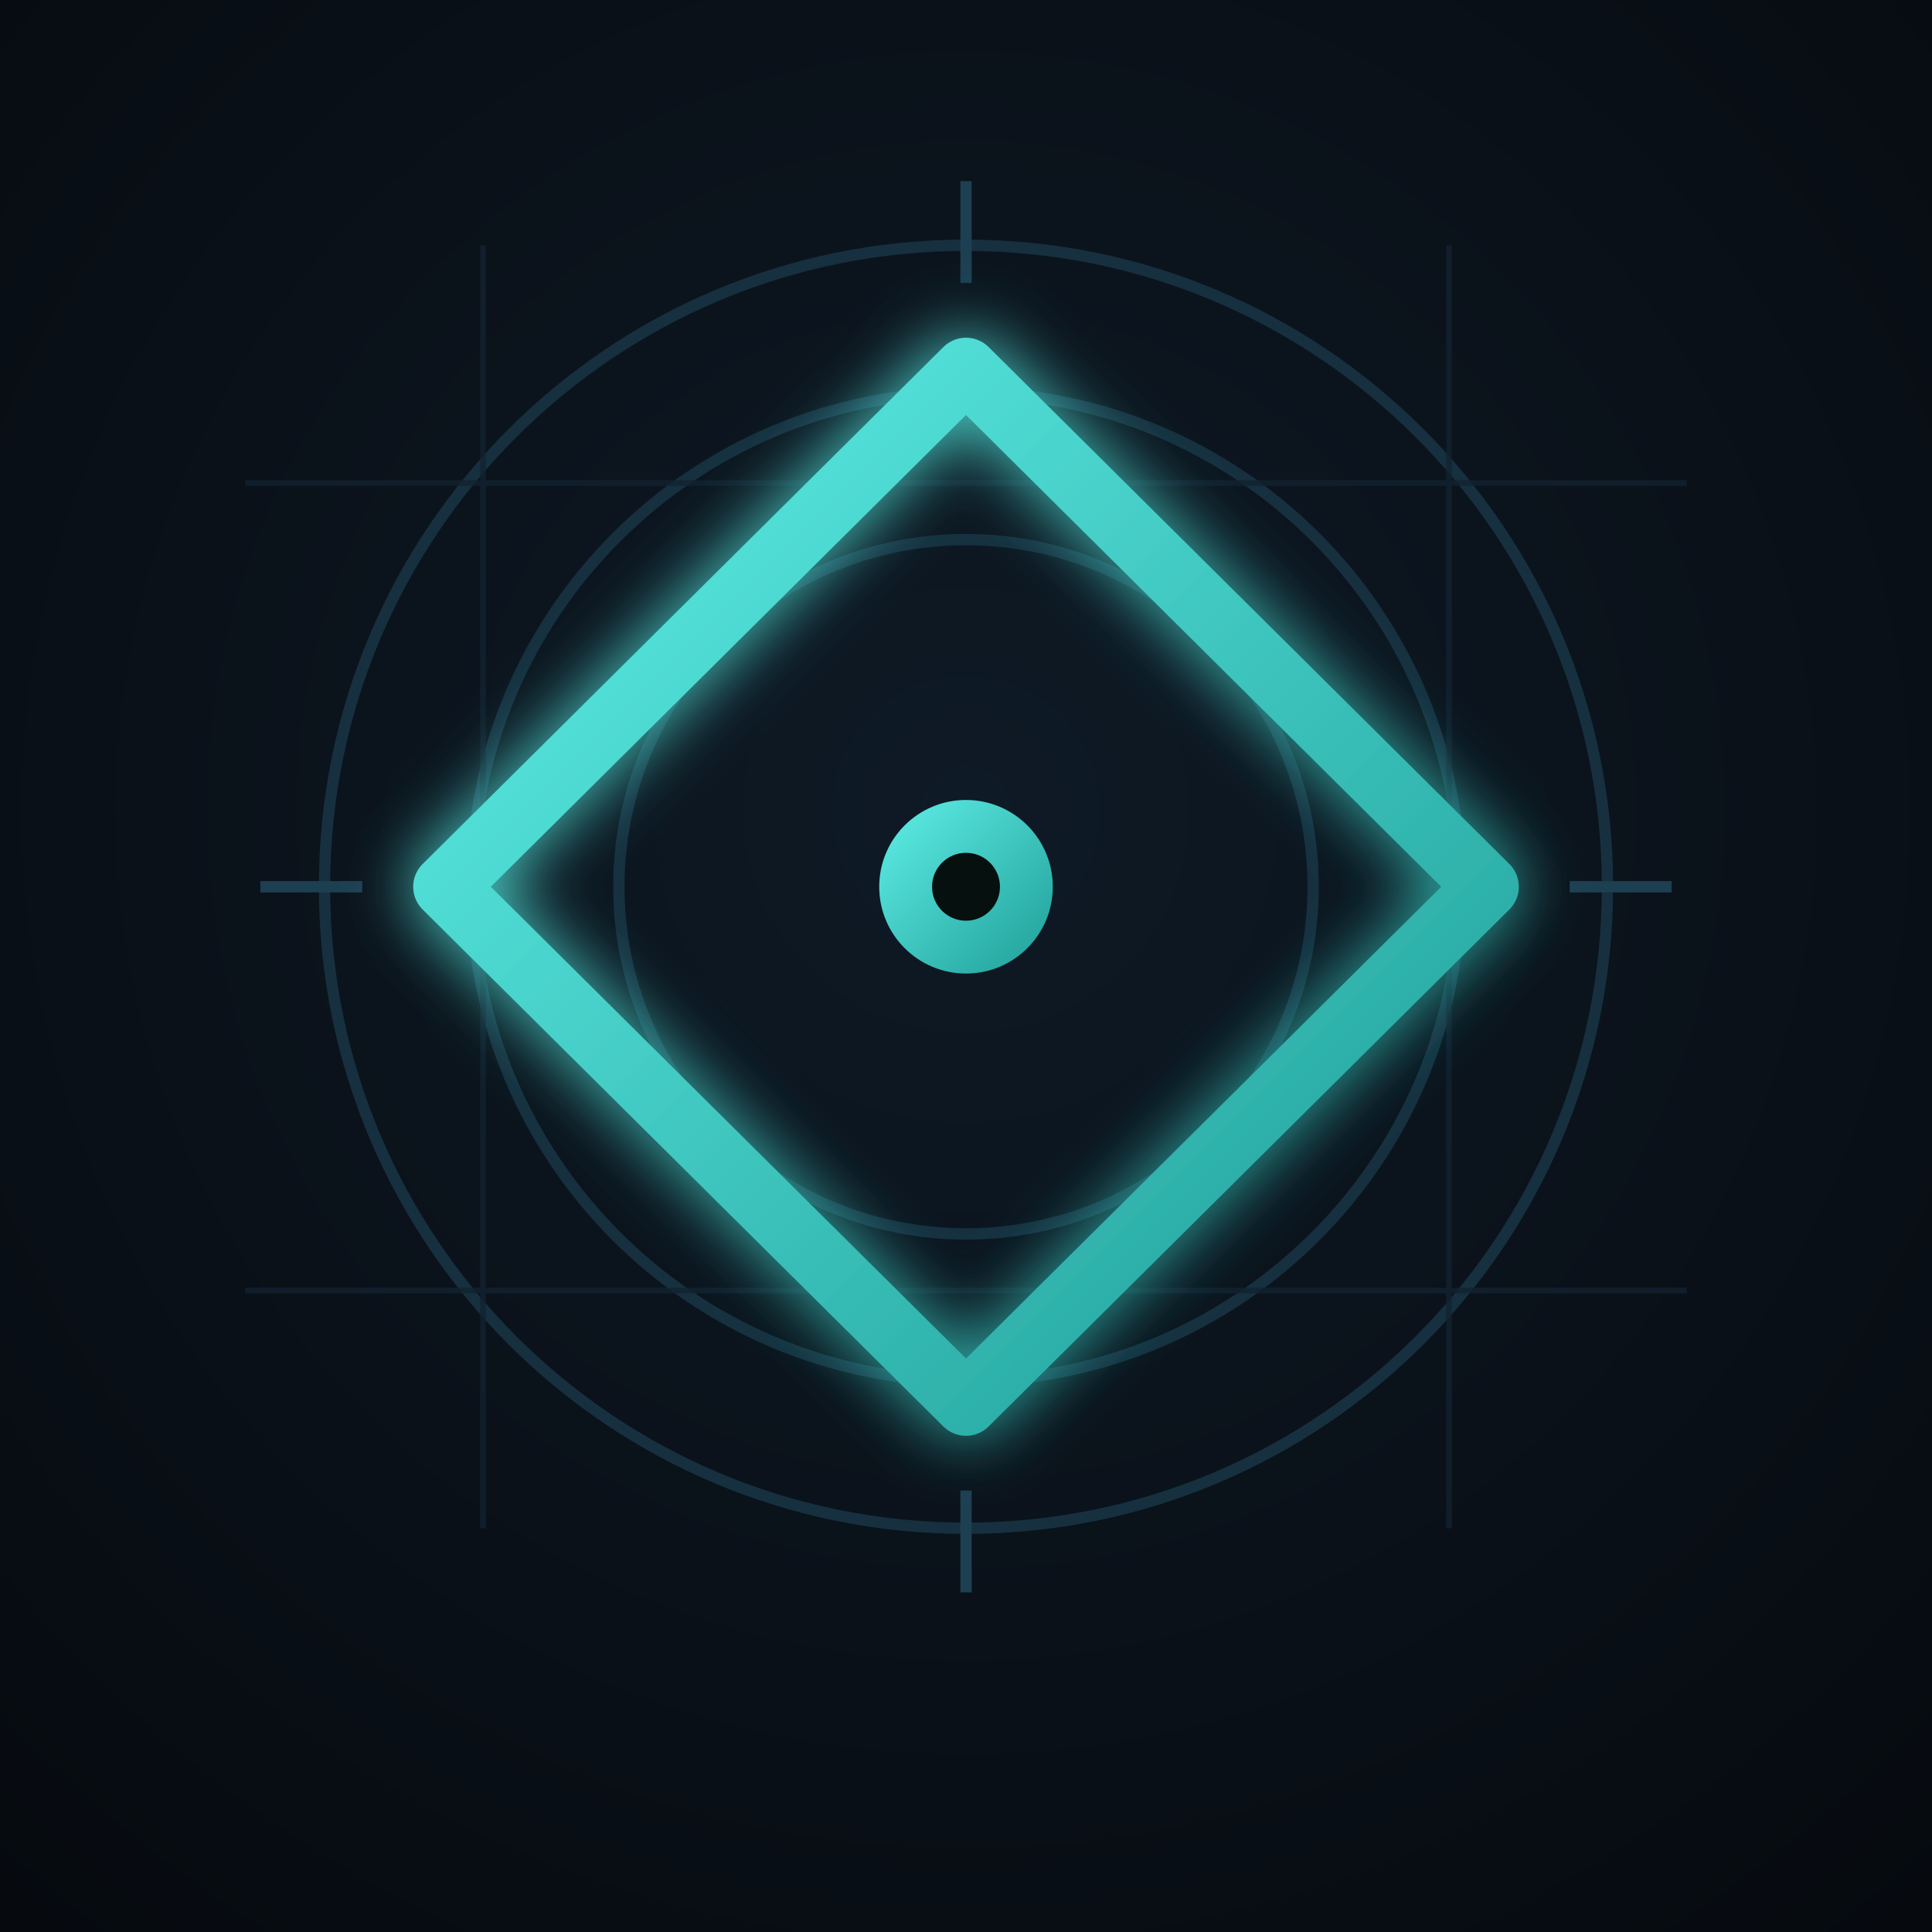
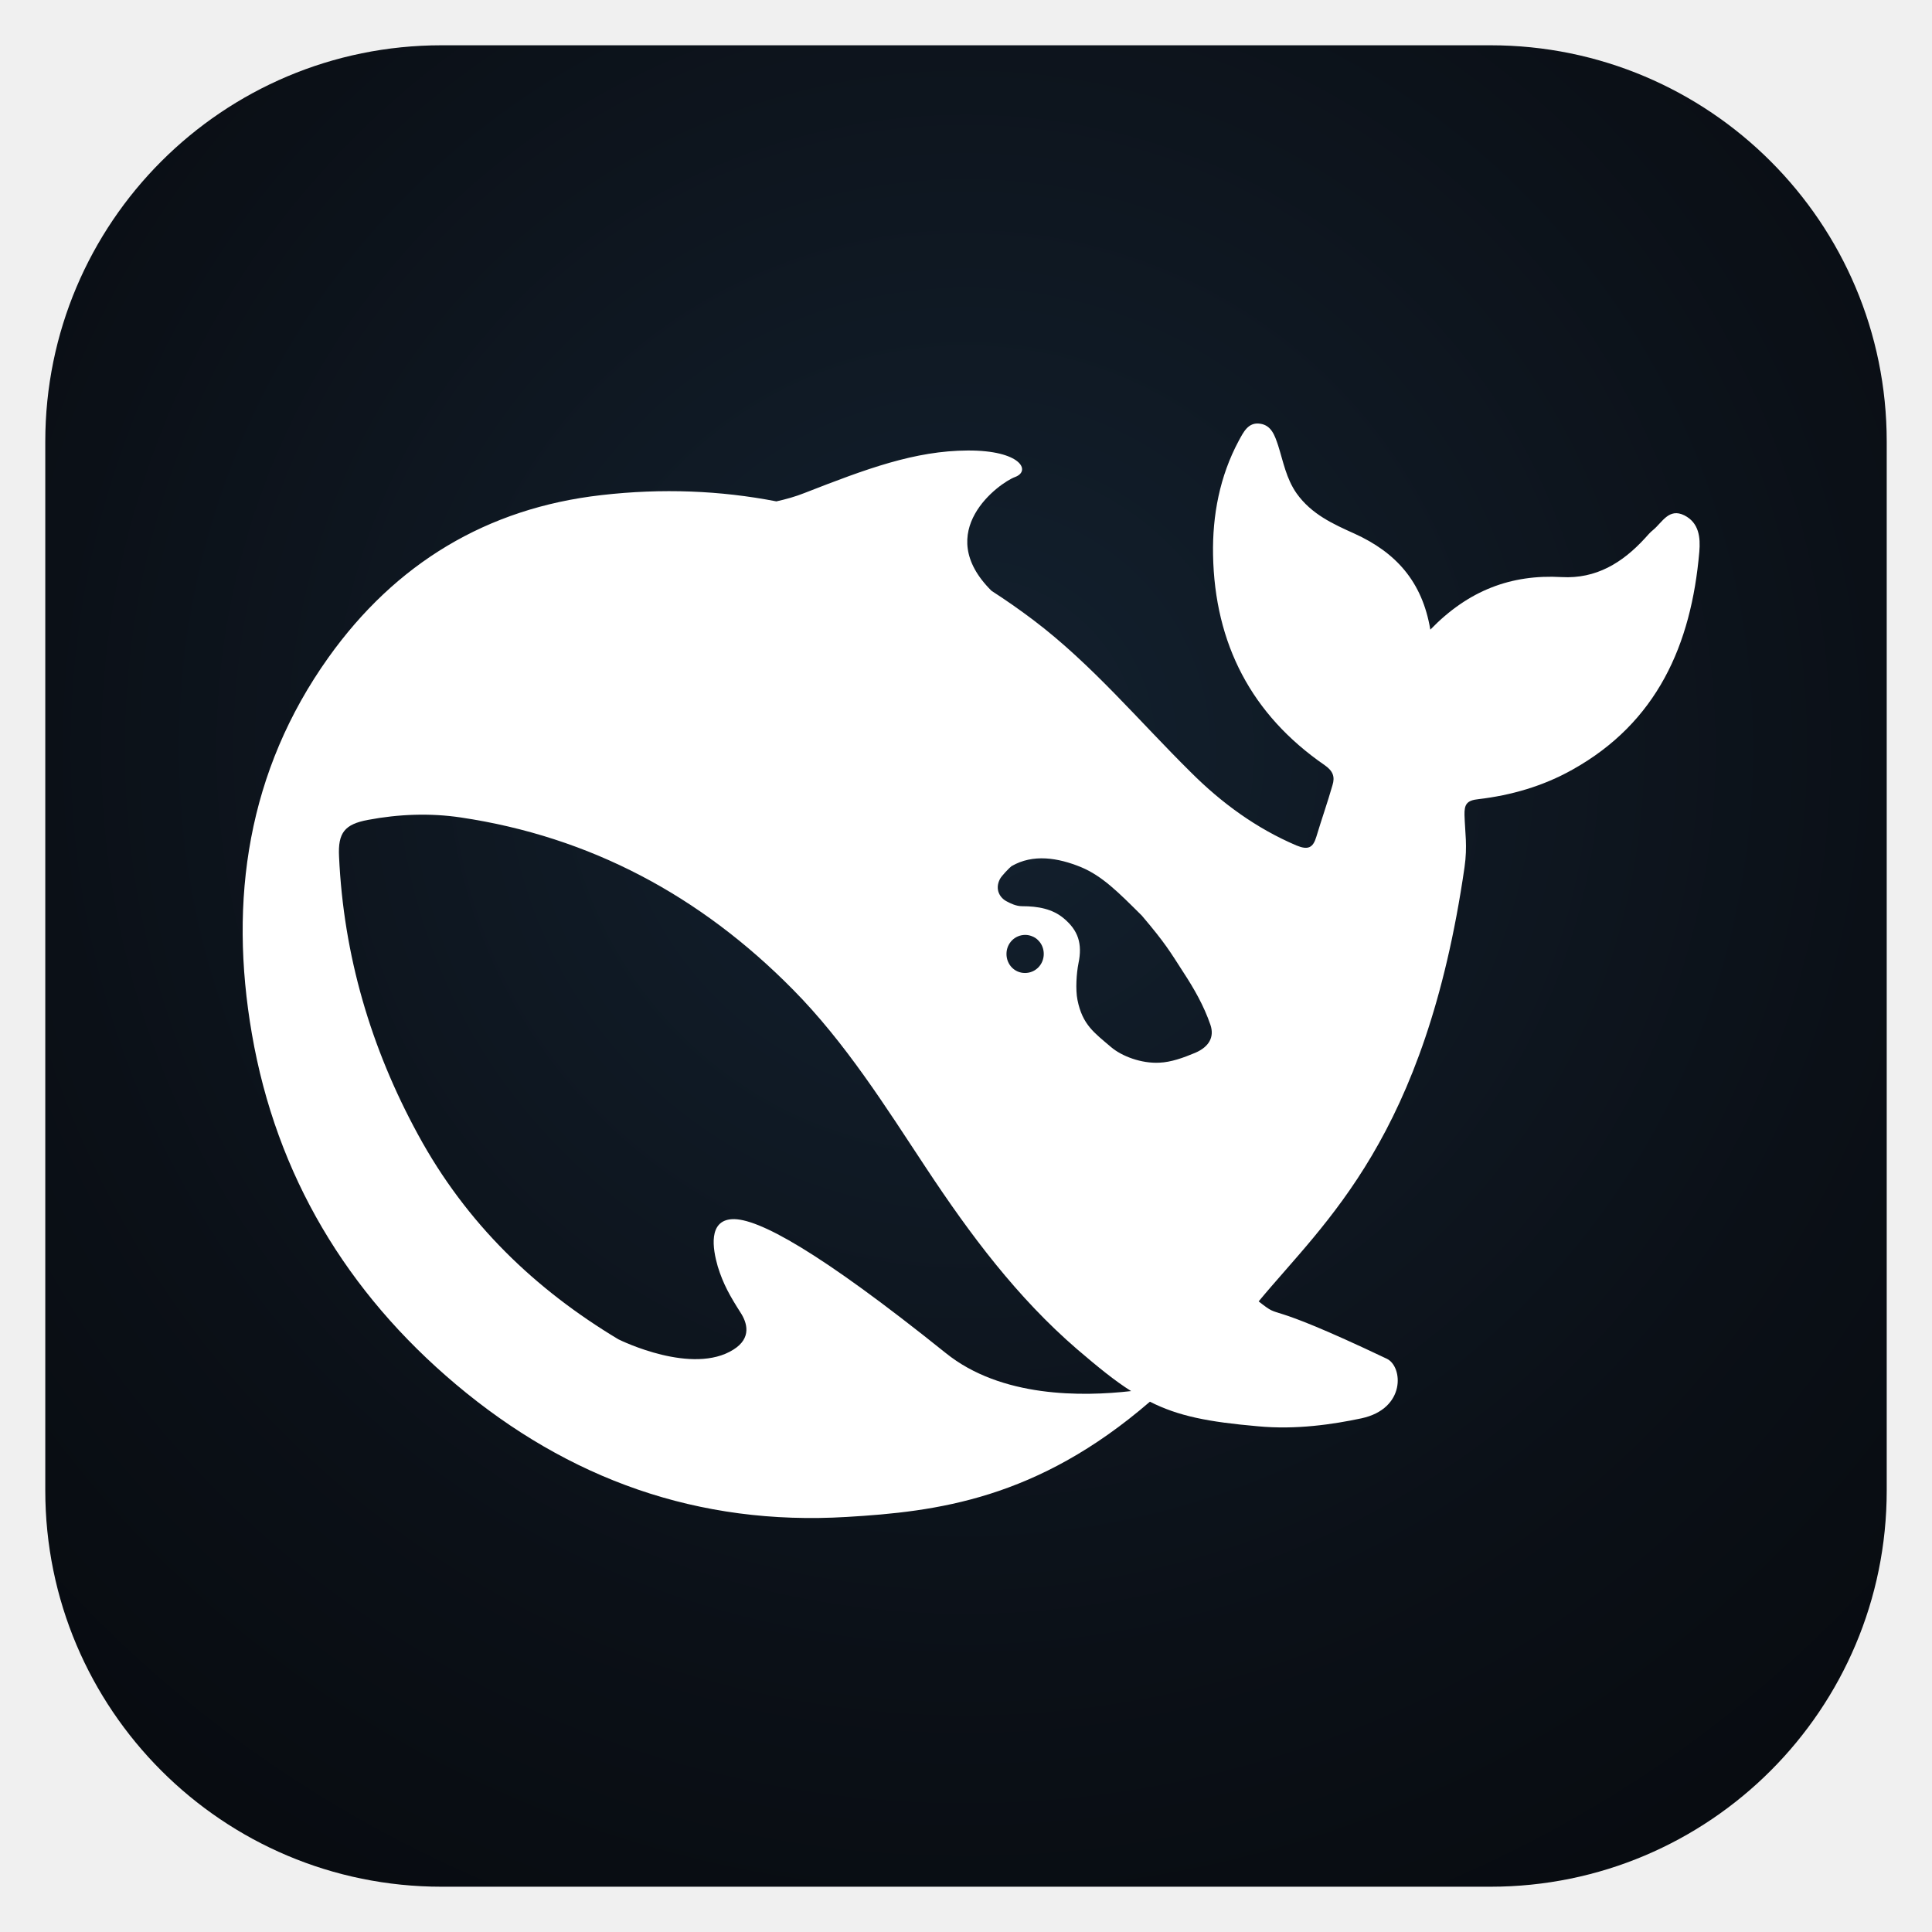
<svg xmlns="http://www.w3.org/2000/svg" width="1024" height="1024" viewBox="0 0 1024 1024">
  <defs>
-     <radialGradient id="bg" cx="50%" cy="42%" r="75%">
-       <stop offset="0%" stop-color="#0e1a26" />
-       <stop offset="55%" stop-color="#0a1119" />
-       <stop offset="100%" stop-color="#060a0f" />
+     <radialGradient id="bg" cx="50%" cy="38%" r="85%">
+       <stop offset="0%" stop-color="#13212f" />
+       <stop offset="60%" stop-color="#0b1017" />
+       <stop offset="100%" stop-color="#06090d" />
    </radialGradient>
-     <linearGradient id="dia" x1="0" y1="0" x2="1" y2="1">
-       <stop offset="0%" stop-color="#5ff0e8" />
-       <stop offset="100%" stop-color="#1f9d97" />
-     </linearGradient>
-     <filter id="glow" x="-60%" y="-60%" width="220%" height="220%">
-       <feGaussianBlur stdDeviation="18" result="b" />
-       <feMerge>
-         <feMergeNode in="b" />
-         <feMergeNode in="SourceGraphic" />
-       </feMerge>
-     </filter>
  </defs>
-   <rect width="1024" height="1024" fill="url(#bg)" />
-   <g fill="none" stroke="#16303f" stroke-width="6">
-     <circle cx="512" cy="470" r="340" />
-     <circle cx="512" cy="470" r="262" />
-     <circle cx="512" cy="470" r="184" />
+   <rect x="24" y="24" width="976" height="976" rx="210" fill="url(#bg)" />
+   <g transform="translate(112.64 112.64) scale(15.9744)">
+     <path d="M48.835 10.048C48.323 9.792 48.102 10.28 47.803 10.528C47.701 10.608 47.614 10.712 47.527 10.808C46.779 11.624 45.905 12.16 44.762 12.096C43.092 12 41.666 12.536 40.406 13.84C40.138 12.232 39.248 11.272 37.893 10.656C37.184 10.336 36.467 10.016 35.97 9.32C35.623 8.824 35.529 8.272 35.356 7.728C35.246 7.4 35.135 7.064 34.765 7.008C34.363 6.944 34.206 7.288 34.048 7.576C33.418 8.752 33.173 10.048 33.197 11.36C33.252 14.312 34.474 16.664 36.9 18.336C37.176 18.528 37.247 18.72 37.16 19C36.995 19.576 36.797 20.136 36.624 20.712C36.514 21.08 36.349 21.16 35.962 21C34.631 20.432 33.481 19.592 32.464 18.576C30.739 16.872 29.179 14.992 27.233 13.52C26.776 13.176 26.319 12.856 25.847 12.552C23.862 10.584 26.107 8.968 26.627 8.776C27.17 8.576 26.816 7.888 25.059 7.896C23.302 7.904 21.695 8.504 19.647 9.304C19.348 9.424 19.032 9.512 18.709 9.584C16.85 9.224 14.92 9.144 12.903 9.376C9.106 9.808 6.073 11.64 3.843 14.768C1.165 18.528 0.534 22.8 1.307 27.256C2.118 31.952 4.466 35.84 8.074 38.88C11.816 42.032 16.125 43.576 21.041 43.28C24.027 43.104 27.352 42.696 31.102 39.456C32.047 39.936 33.04 40.128 34.686 40.272C35.955 40.392 37.176 40.208 38.121 40.008C39.602 39.688 39.499 38.288 38.964 38.032C34.623 35.968 35.576 36.808 34.71 36.128C36.916 33.464 40.24 30.696 41.54 21.728C41.643 21.016 41.556 20.568 41.54 19.992C41.532 19.64 41.611 19.504 42.005 19.464C43.092 19.336 44.148 19.032 45.117 18.488C47.929 16.92 49.064 14.344 49.331 11.256C49.371 10.784 49.324 10.296 48.835 10.048ZM24.326 37.84C20.12 34.464 18.079 33.352 17.236 33.4C16.448 33.448 16.59 34.368 16.763 34.968C16.944 35.56 17.181 35.968 17.512 36.488C17.74 36.832 17.898 37.344 17.283 37.728C15.928 38.584 13.573 37.44 13.462 37.384C10.721 35.736 8.428 33.56 6.813 30.584C5.253 27.72 4.348 24.648 4.198 21.368C4.158 20.576 4.387 20.296 5.159 20.152C6.175 19.96 7.223 19.92 8.239 20.072C12.533 20.712 16.189 22.672 19.253 25.776C21.002 27.544 22.325 29.656 23.689 31.72C25.138 33.912 26.698 36 28.683 37.712C29.384 38.312 29.943 38.768 30.479 39.104C28.864 39.288 26.17 39.328 24.326 37.84ZM26.343 24.6C26.343 24.248 26.619 23.968 26.966 23.968C27.044 23.968 27.115 23.984 27.178 24.008C27.265 24.04 27.344 24.088 27.407 24.16C27.517 24.272 27.58 24.432 27.58 24.6C27.58 24.952 27.304 25.232 26.957 25.232C26.611 25.232 26.343 24.952 26.343 24.6ZM32.606 27.88C32.205 28.048 31.803 28.192 31.416 28.208C30.818 28.24 30.164 27.992 29.81 27.688C29.258 27.216 28.864 26.952 28.699 26.128C28.628 25.776 28.668 25.232 28.73 24.92C28.872 24.248 28.714 23.816 28.25 23.424C27.872 23.104 27.391 23.016 26.863 23.016C26.666 23.016 26.485 22.928 26.351 22.856C26.13 22.744 25.949 22.464 26.123 22.12C26.178 22.008 26.446 21.736 26.509 21.688C27.226 21.272 28.053 21.408 28.817 21.72C29.526 22.016 30.061 22.56 30.834 23.328C31.622 24.256 31.763 24.512 32.212 25.208C32.567 25.752 32.89 26.312 33.11 26.952C33.245 27.352 33.071 27.68 32.606 27.88Z" fill="#ffffff" />
  </g>
-   <g stroke="#1d3f52" stroke-width="6">
-     <line x1="512" y1="96" x2="512" y2="150" />
-     <line x1="512" y1="790" x2="512" y2="844" />
-     <line x1="138" y1="470" x2="192" y2="470" />
-     <line x1="832" y1="470" x2="886" y2="470" />
-   </g>
-   <g stroke="#12222f" stroke-width="3" opacity="0.8">
-     <line x1="256" y1="130" x2="256" y2="810" />
-     <line x1="768" y1="130" x2="768" y2="810" />
-     <line x1="130" y1="256" x2="894" y2="256" />
-     <line x1="130" y1="684" x2="894" y2="684" />
-   </g>
-   <g filter="url(#glow)">
-     <polygon points="512,196 788,470 512,744 236,470" fill="none" stroke="url(#dia)" stroke-width="34" stroke-linejoin="round" />
-   </g>
-   <circle cx="512" cy="470" r="46" fill="url(#dia)" />
-   <circle cx="512" cy="470" r="18" fill="#05100f" />
</svg>
